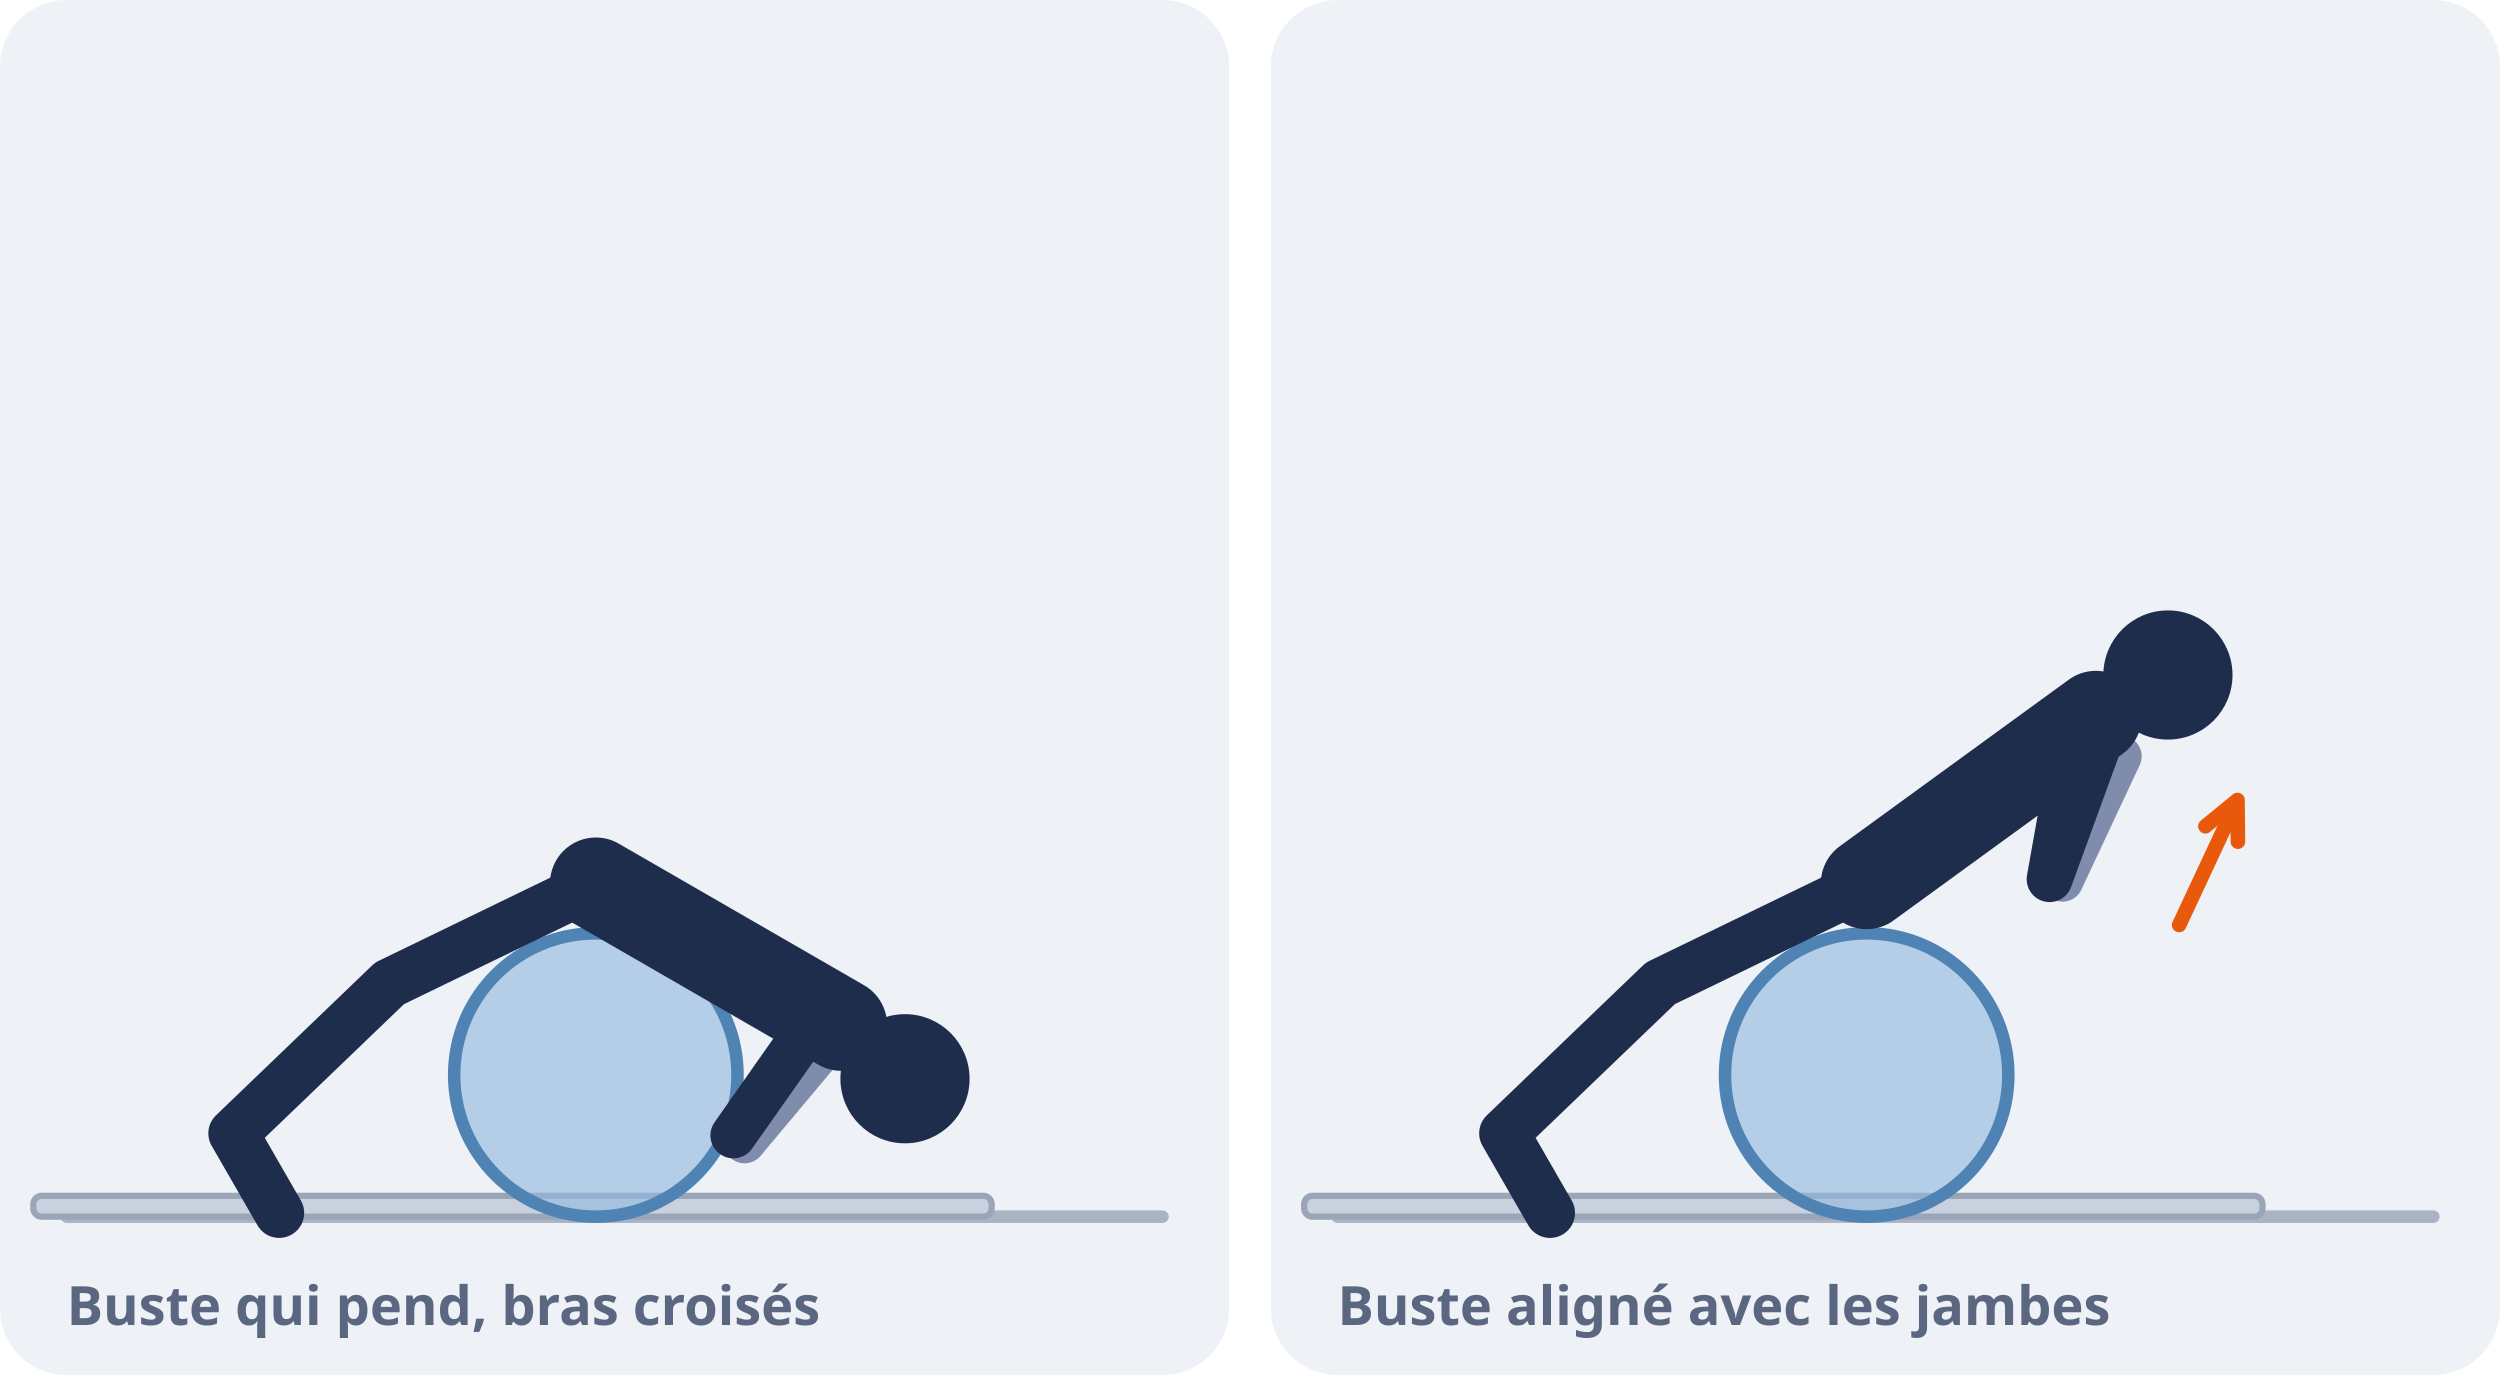
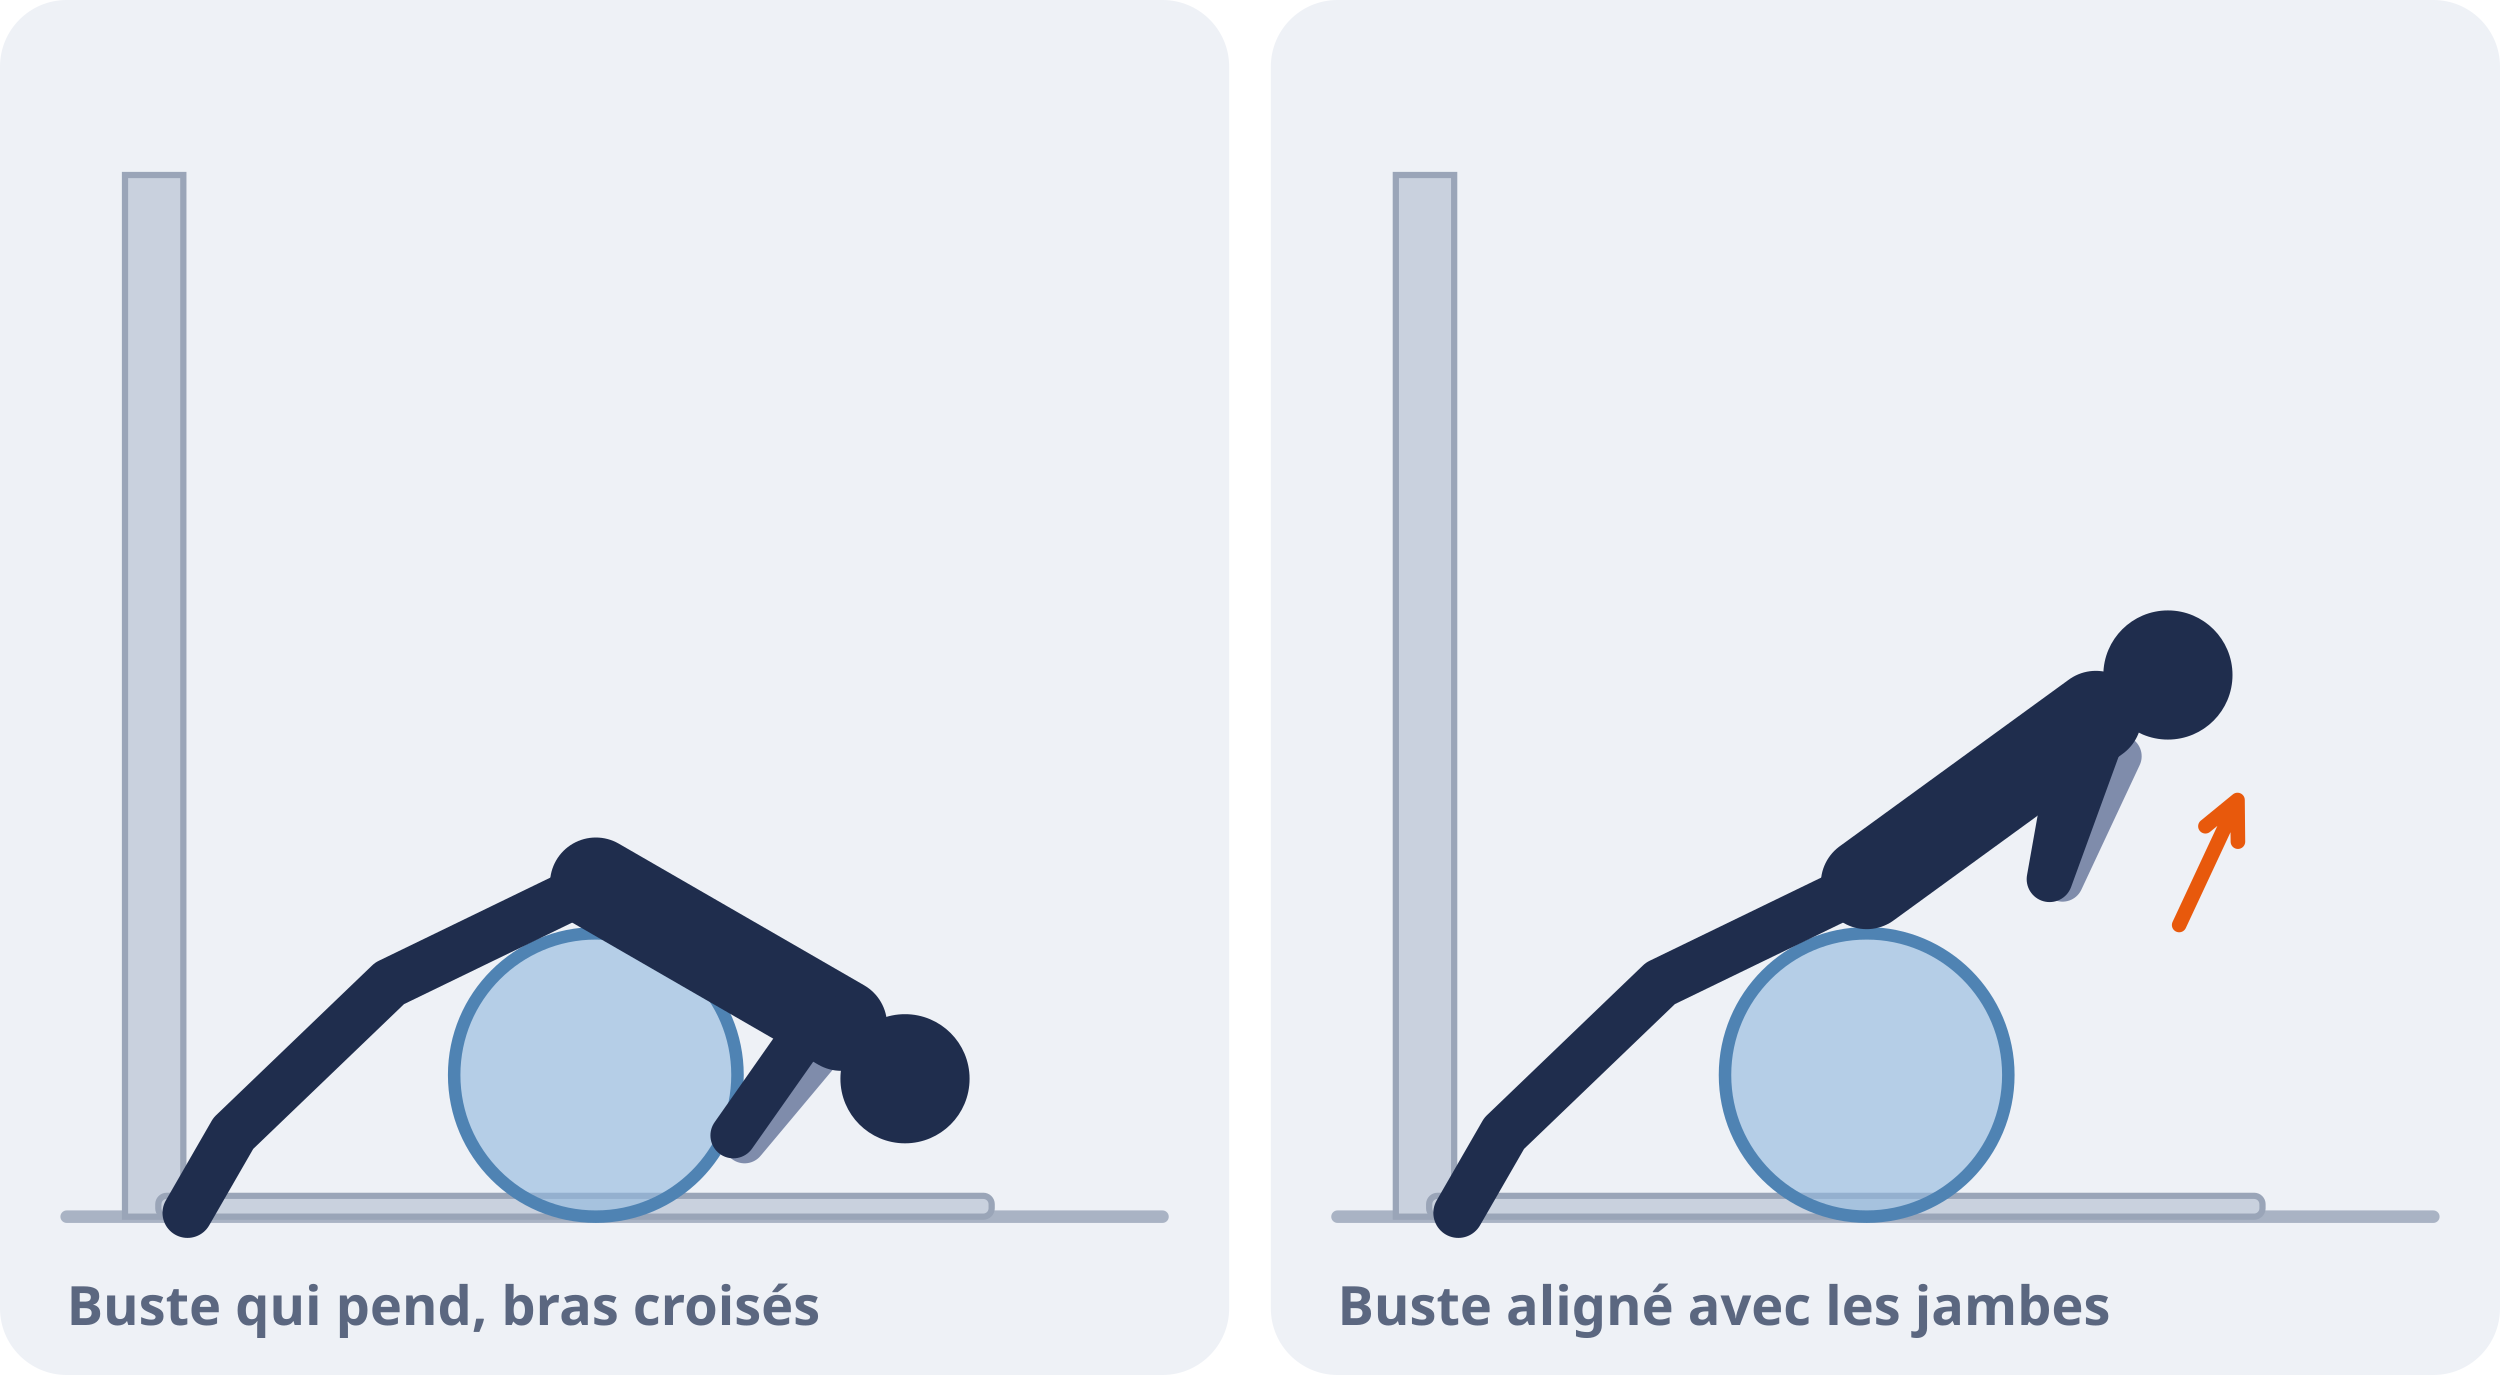
<svg xmlns="http://www.w3.org/2000/svg" viewBox="0 0 600 330" role="img" aria-labelledby="t">
  <style>.bg{fill:#eef1f6}.gr{stroke:#a9b3c4;stroke-width:3;stroke-linecap:round}.bn{stroke:#1f2d4d;fill:none;stroke-linecap:round;stroke-linejoin:round}.bf{stroke:#7f8cab;fill:none;stroke-linecap:round;stroke-linejoin:round}.bh{fill:#1f2d4d}.pr{fill:#c9d1de;stroke:#9aa5b8;stroke-width:1.5}.wb{fill:#dbe1ec}.prl{stroke:#9aa5b8;fill:none;stroke-linecap:round}.ac{stroke:#e8590c;fill:#e8590c;stroke-linecap:round}polyline.ac{fill:none}.arw{stroke:#e8590c;stroke-width:3.5;fill:none;stroke-linecap:round;stroke-linejoin:round}.arc{stroke:#e8590c;stroke-width:3;fill:none;stroke-dasharray:6 5}.tw{stroke:#e0a93c;fill:none;stroke-linecap:round;stroke-linejoin:round}.db{stroke:#4a5568}.dbi{stroke:#8793a8}.bag{fill:#3b7a57;stroke:#285a3f;stroke-width:1.5}.bagp{fill:#2f6849}.pl{fill:#4a5568;fill-opacity:.3;stroke:#4a5568;stroke-width:5}.plh{fill:#4a5568}.pl2{fill:#4a5568;stroke:#2d3748;stroke-width:1}.sf{stroke:#e0a93c;fill:none;stroke-linecap:round}.sb{fill:#8fb8de;fill-opacity:.6;stroke:#4f83b3;stroke-width:3}.mb{fill:#c9884a;stroke:#8a5a2b;stroke-width:2}.mbs{stroke:#8a5a2b;stroke-width:2;fill:none}.wh{fill:#4a5568;stroke:#2d3748;stroke-width:2}.whh{fill:#c9d1de}.lbl{font:600 13px system-ui,sans-serif;fill:#5b6780}@media (prefers-color-scheme:dark){.sb{fill:#5d8fc0;fill-opacity:.55;stroke:#8fb8de}.mb{fill:#c9884a;stroke:#e8b07a}.mbs{stroke:#e8b07a}.wh{fill:#b5bfd3;stroke:#e8edf7}.whh{fill:#2d3750}.pl{fill:#b5bfd3;stroke:#b5bfd3}.plh{fill:#b5bfd3}.pl2{fill:#b5bfd3;stroke:#e8edf7}.sf{stroke:#d9b56a}.bg{fill:#1b2233}.gr{stroke:#4a5670}.bn{stroke:#e8edf7}.bf{stroke:#8a97b5}.bh{fill:#e8edf7}.pr{fill:#2d3750;stroke:#4a5670}.wb{fill:#252e44}.prl{stroke:#56637f}.ac{stroke:#ff8a3d;fill:#ff8a3d}.arw,.arc{stroke:#ff8a3d}.tw{stroke:#d9b56a}.db{stroke:#b5bfd3}.dbi{stroke:#7b87a0}.lbl{fill:#9fb0cf}}</style>
  <rect class="bg" x="0" y="0" width="295" height="330" rx="16" />
  <line class="gr" x1="16" y1="292" x2="279" y2="292" />
-   <rect class="pr" x="8" y="287" width="230" height="5" rx="2" />
+   <rect class="pr" x="30" y="42" width="14" height="250" rx="0" />
+   <rect class="pr" x="38" y="287" width="200" height="5" rx="2" />
  <circle class="sb" cx="143" cy="258" r="34" />
  <polyline class="bf" stroke-width="10" points="196.7,243 178.7,274.2 199.9,248.9" />
-   <polyline class="bf" stroke-width="11" points="143,212 93.5,236 56,272 67,291.1" />
+   <polyline class="bf" stroke-width="11" points="143,212 93.5,236 56,272 45,291.1" />
  <polyline class="bn" stroke-width="22" points="143,212 201.9,246" />
-   <polyline class="bn" stroke-width="12" points="143,212 93.5,236 56,272 67,291.1" />
+   <polyline class="bn" stroke-width="12" points="143,212 93.5,236 56,272 45,291.1" />
  <polyline class="bn" stroke-width="11" points="196.7,243 176,272.5 195,245.5" />
  <circle class="bn bh" cx="217.2" cy="258.9" r="15" />
  <text class="lbl" x="16" y="318">Buste qui pend, bras croisés</text>
  <rect class="bg" x="305" y="0" width="295" height="330" rx="16" />
  <line class="gr" x1="321" y1="292" x2="584" y2="292" />
-   <rect class="pr" x="313" y="287" width="230" height="5" rx="2" />
+   <rect class="pr" x="335" y="42" width="14" height="250" rx="0" />
+   <rect class="pr" x="343" y="287" width="200" height="5" rx="2" />
  <circle class="sb" cx="448" cy="258" r="34" />
  <polyline class="bf" stroke-width="10" points="498.2,175.6 495,211.4 509,181.5" />
-   <polyline class="bf" stroke-width="11" points="448,212 398.5,236 361,272 372,291.1" />
+   <polyline class="bf" stroke-width="11" points="448,212 398.5,236 361,272 350,291.1" />
  <polyline class="bn" stroke-width="22" points="448,212 503,172" />
-   <polyline class="bn" stroke-width="12" points="448,212 398.5,236 361,272 372,291.1" />
+   <polyline class="bn" stroke-width="12" points="448,212 398.5,236 361,272 350,291.1" />
  <polyline class="bn" stroke-width="11" points="498.2,175.6 491.9,211 503.2,180" />
  <circle class="bn bh" cx="520.3" cy="162" r="15" />
  <path class="arw" d="M523,222 L537,192 M537.1,202 L537,192 L529.3,198.3" />
  <text class="lbl" x="321" y="318">Buste aligné avec les jambes</text>
</svg>
